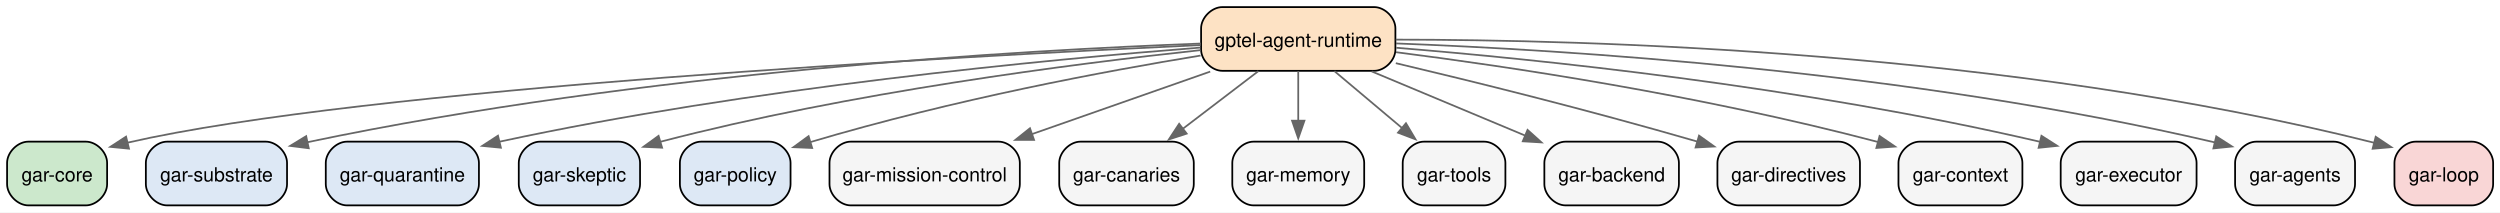
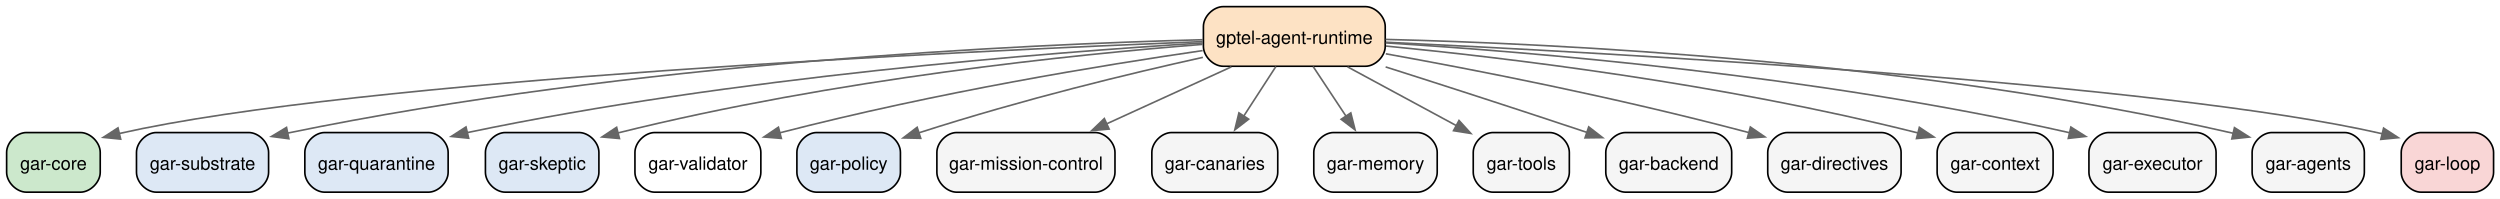
- <svg xmlns="http://www.w3.org/2000/svg" width="1412pt" height="120pt" viewBox="0.00 0.00 1412.00 120.00">
+ <svg xmlns="http://www.w3.org/2000/svg" width="1509pt" height="120pt" viewBox="0.00 0.00 1509.00 120.00">
  <g id="graph0" class="graph" transform="scale(1 1) rotate(0) translate(4 116)">
-     <polygon fill="white" stroke="none" points="-4,4 -4,-116 1408.12,-116 1408.12,4 -4,4" />
+     <polygon fill="white" stroke="none" points="-4,4 -4,-116 1505.12,-116 1505.12,4 -4,4" />
    <g id="node1" class="node">
-       <path fill="#fde2c4" stroke="black" d="M772.12,-112C772.12,-112 686.38,-112 686.38,-112 680.38,-112 674.38,-106 674.38,-100 674.38,-100 674.38,-88 674.38,-88 674.38,-82 680.38,-76 686.38,-76 686.38,-76 772.12,-76 772.12,-76 778.12,-76 784.12,-82 784.12,-88 784.12,-88 784.12,-100 784.12,-100 784.12,-106 778.12,-112 772.12,-112" />
-       <text xml:space="preserve" text-anchor="middle" x="729.25" y="-89.55" font-family="Helvetica,sans-Serif" font-size="11.00">gptel-agent-runtime</text>
+       <path fill="#fde2c4" stroke="black" d="M820.12,-112C820.12,-112 734.38,-112 734.38,-112 728.38,-112 722.38,-106 722.38,-100 722.38,-100 722.38,-88 722.38,-88 722.38,-82 728.38,-76 734.38,-76 734.38,-76 820.12,-76 820.12,-76 826.12,-76 832.12,-82 832.12,-88 832.12,-88 832.12,-100 832.12,-100 832.12,-106 826.12,-112 820.12,-112" />
+       <text xml:space="preserve" text-anchor="middle" x="777.25" y="-89.55" font-family="Helvetica,sans-Serif" font-size="11.00">gptel-agent-runtime</text>
    </g>
    <g id="node2" class="node">
      <path fill="#cce8cc" stroke="black" d="M44.5,-36C44.5,-36 12,-36 12,-36 6,-36 0,-30 0,-24 0,-24 0,-12 0,-12 0,-6 6,0 12,0 12,0 44.5,0 44.5,0 50.5,0 56.5,-6 56.5,-12 56.5,-12 56.5,-24 56.5,-24 56.5,-30 50.5,-36 44.5,-36" />
      <text xml:space="preserve" text-anchor="middle" x="28.25" y="-13.55" font-family="Helvetica,sans-Serif" font-size="11.00">gar-core</text>
    </g>
    <g id="edge1" class="edge">
-       <path fill="none" stroke="#666666" d="M674.04,-90.55C540.45,-84.27 201.64,-66.11 68,-35.42" />
-       <polygon fill="#666666" stroke="#666666" points="68.86,-32.03 58.32,-33.06 67.2,-38.83 68.86,-32.03" />
+       <path fill="none" stroke="#666666" d="M722.03,-90.92C581.4,-85.27 211.38,-68 67.98,-35.41" />
+       <polygon fill="#666666" stroke="#666666" points="68.85,-32.02 58.31,-33.08 67.21,-38.82 68.85,-32.02" />
    </g>
    <g id="node3" class="node">
      <path fill="#dde8f5" stroke="black" d="M146.12,-36C146.12,-36 90.38,-36 90.38,-36 84.38,-36 78.38,-30 78.38,-24 78.38,-24 78.38,-12 78.38,-12 78.38,-6 84.38,0 90.38,0 90.38,0 146.12,0 146.12,0 152.12,0 158.12,-6 158.12,-12 158.12,-12 158.12,-24 158.12,-24 158.12,-30 152.12,-36 146.12,-36" />
      <text xml:space="preserve" text-anchor="middle" x="118.25" y="-13.55" font-family="Helvetica,sans-Serif" font-size="11.00">gar-substrate</text>
    </g>
    <g id="edge2" class="edge">
-       <path fill="none" stroke="#666666" d="M674.17,-91.41C574.99,-87.68 359.9,-75.62 169.45,-35.65" />
-       <polygon fill="#666666" stroke="#666666" points="170.38,-32.27 159.87,-33.6 168.92,-39.11 170.38,-32.27" />
+       <path fill="none" stroke="#666666" d="M722.12,-92.03C616.52,-89.26 378.55,-78.67 169.57,-35.66" />
+       <polygon fill="#666666" stroke="#666666" points="170.37,-32.25 159.86,-33.63 168.94,-39.1 170.37,-32.25" />
    </g>
    <g id="node4" class="node">
      <path fill="#dde8f5" stroke="black" d="M254.5,-36C254.5,-36 192,-36 192,-36 186,-36 180,-30 180,-24 180,-24 180,-12 180,-12 180,-6 186,0 192,0 192,0 254.5,0 254.5,0 260.5,0 266.5,-6 266.5,-12 266.5,-12 266.5,-24 266.5,-24 266.5,-30 260.5,-36 254.5,-36" />
      <text xml:space="preserve" text-anchor="middle" x="223.25" y="-13.55" font-family="Helvetica,sans-Serif" font-size="11.00">gar-quarantine</text>
    </g>
    <g id="edge3" class="edge">
-       <path fill="none" stroke="#666666" d="M673.88,-89.12C588.3,-82.43 419.03,-66.41 278.25,-36 278.13,-35.97 278.02,-35.95 277.9,-35.92" />
-       <polygon fill="#666666" stroke="#666666" points="278.91,-32.57 268.37,-33.6 277.26,-39.37 278.91,-32.57" />
+       <path fill="none" stroke="#666666" d="M722.08,-90.06C629.5,-84.38 437.41,-69.38 278.25,-36 278.13,-35.98 278.02,-35.95 277.9,-35.93" />
+       <polygon fill="#666666" stroke="#666666" points="278.9,-32.57 268.36,-33.64 277.27,-39.37 278.9,-32.57" />
    </g>
    <g id="node5" class="node">
      <path fill="#dde8f5" stroke="black" d="M345.5,-36C345.5,-36 301,-36 301,-36 295,-36 289,-30 289,-24 289,-24 289,-12 289,-12 289,-6 295,0 301,0 301,0 345.5,0 345.5,0 351.5,0 357.5,-6 357.5,-12 357.5,-12 357.5,-24 357.5,-24 357.5,-30 351.5,-36 345.5,-36" />
      <text xml:space="preserve" text-anchor="middle" x="323.25" y="-13.55" font-family="Helvetica,sans-Serif" font-size="11.00">gar-skeptic</text>
    </g>
    <g id="edge4" class="edge">
-       <path fill="none" stroke="#666666" d="M673.97,-87.67C602.7,-80.02 475.32,-63.71 369.25,-36 369.13,-35.97 369.02,-35.94 368.9,-35.91" />
-       <polygon fill="#666666" stroke="#666666" points="369.96,-32.57 359.38,-33.07 367.96,-39.28 369.96,-32.57" />
+       <path fill="none" stroke="#666666" d="M721.92,-89.22C644.76,-83.08 500.58,-68.51 368.96,-35.76" />
+       <polygon fill="#666666" stroke="#666666" points="369.91,-32.39 359.36,-33.33 368.19,-39.18 369.91,-32.39" />
    </g>
    <g id="node6" class="node">
-       <path fill="#dde8f5" stroke="black" d="M430.5,-36C430.5,-36 392,-36 392,-36 386,-36 380,-30 380,-24 380,-24 380,-12 380,-12 380,-6 386,0 392,0 392,0 430.5,0 430.5,0 436.5,0 442.5,-6 442.5,-12 442.5,-12 442.5,-24 442.5,-24 442.5,-30 436.5,-36 430.5,-36" />
-       <text xml:space="preserve" text-anchor="middle" x="411.25" y="-13.55" font-family="Helvetica,sans-Serif" font-size="11.00">gar-policy</text>
+       <path fill="#ffffff" stroke="black" d="M443.25,-36C443.25,-36 391.25,-36 391.25,-36 385.25,-36 379.25,-30 379.25,-24 379.25,-24 379.25,-12 379.25,-12 379.25,-6 385.25,0 391.25,0 391.25,0 443.25,0 443.25,0 449.25,0 455.25,-6 455.25,-12 455.25,-12 455.25,-24 455.25,-24 455.25,-30 449.25,-36 443.25,-36" />
+       <text xml:space="preserve" text-anchor="middle" x="417.25" y="-13.55" font-family="Helvetica,sans-Serif" font-size="11.00">gar-validator</text>
    </g>
    <g id="edge5" class="edge">
-       <path fill="none" stroke="#666666" d="M674.06,-84.63C620.17,-75.78 535.86,-60.15 453.49,-35.7" />
-       <polygon fill="#666666" stroke="#666666" points="454.71,-32.41 444.13,-32.87 452.69,-39.11 454.71,-32.41" />
+       <path fill="none" stroke="#666666" d="M721.92,-85.47C661.61,-76.68 562.22,-60.51 466.63,-35.82" />
+       <polygon fill="#666666" stroke="#666666" points="467.62,-32.46 457.06,-33.31 465.85,-39.23 467.62,-32.46" />
    </g>
    <g id="node7" class="node">
-       <path fill="#f5f5f5" stroke="black" d="M560,-36C560,-36 476.5,-36 476.5,-36 470.5,-36 464.5,-30 464.5,-24 464.5,-24 464.5,-12 464.5,-12 464.5,-6 470.5,0 476.5,0 476.5,0 560,0 560,0 566,0 572,-6 572,-12 572,-12 572,-24 572,-24 572,-30 566,-36 560,-36" />
-       <text xml:space="preserve" text-anchor="middle" x="518.25" y="-13.55" font-family="Helvetica,sans-Serif" font-size="11.00">gar-mission-control</text>
+       <path fill="#dde8f5" stroke="black" d="M527.5,-36C527.5,-36 489,-36 489,-36 483,-36 477,-30 477,-24 477,-24 477,-12 477,-12 477,-6 483,0 489,0 489,0 527.5,0 527.5,0 533.5,0 539.5,-6 539.5,-12 539.5,-12 539.5,-24 539.5,-24 539.5,-30 533.5,-36 527.5,-36" />
+       <text xml:space="preserve" text-anchor="middle" x="508.25" y="-13.55" font-family="Helvetica,sans-Serif" font-size="11.00">gar-policy</text>
    </g>
    <g id="edge6" class="edge">
-       <path fill="none" stroke="#666666" d="M679.51,-75.56C649.3,-64.96 610.53,-51.36 578.57,-40.16" />
-       <polygon fill="#666666" stroke="#666666" points="580.04,-36.96 569.45,-36.96 577.72,-43.57 580.04,-36.96" />
+       <path fill="none" stroke="#666666" d="M722.06,-81.39C678.16,-71.66 615.08,-56.54 550.52,-35.8" />
+       <polygon fill="#666666" stroke="#666666" points="551.76,-32.52 541.16,-32.75 549.59,-39.18 551.76,-32.52" />
    </g>
    <g id="node8" class="node">
-       <path fill="#f5f5f5" stroke="black" d="M658.25,-36C658.25,-36 606.25,-36 606.25,-36 600.25,-36 594.25,-30 594.25,-24 594.25,-24 594.25,-12 594.25,-12 594.25,-6 600.25,0 606.25,0 606.25,0 658.25,0 658.25,0 664.25,0 670.25,-6 670.25,-12 670.25,-12 670.25,-24 670.25,-24 670.25,-30 664.25,-36 658.25,-36" />
-       <text xml:space="preserve" text-anchor="middle" x="632.25" y="-13.55" font-family="Helvetica,sans-Serif" font-size="11.00">gar-canaries</text>
+       <path fill="#f5f5f5" stroke="black" d="M657,-36C657,-36 573.5,-36 573.5,-36 567.5,-36 561.5,-30 561.5,-24 561.5,-24 561.5,-12 561.5,-12 561.5,-6 567.5,0 573.5,0 573.5,0 657,0 657,0 663,0 669,-6 669,-12 669,-12 669,-24 669,-24 669,-30 663,-36 657,-36" />
+       <text xml:space="preserve" text-anchor="middle" x="615.25" y="-13.55" font-family="Helvetica,sans-Serif" font-size="11.00">gar-mission-control</text>
    </g>
    <g id="edge7" class="edge">
-       <path fill="none" stroke="#666666" d="M706.75,-75.84C693.99,-66.1 677.82,-53.76 663.8,-43.07" />
-       <polygon fill="#666666" stroke="#666666" points="666.24,-40.53 656.16,-37.24 661.99,-46.09 666.24,-40.53" />
+       <path fill="none" stroke="#666666" d="M739.27,-75.65C716.78,-65.38 688.07,-52.26 663.93,-41.24" />
+       <polygon fill="#666666" stroke="#666666" points="665.48,-38.1 654.93,-37.13 662.57,-44.46 665.48,-38.1" />
    </g>
    <g id="node9" class="node">
-       <path fill="#f5f5f5" stroke="black" d="M754.5,-36C754.5,-36 704,-36 704,-36 698,-36 692,-30 692,-24 692,-24 692,-12 692,-12 692,-6 698,0 704,0 704,0 754.5,0 754.5,0 760.5,0 766.5,-6 766.5,-12 766.5,-12 766.5,-24 766.5,-24 766.5,-30 760.5,-36 754.5,-36" />
-       <text xml:space="preserve" text-anchor="middle" x="729.25" y="-13.55" font-family="Helvetica,sans-Serif" font-size="11.00">gar-memory</text>
+       <path fill="#f5f5f5" stroke="black" d="M755.25,-36C755.25,-36 703.25,-36 703.25,-36 697.25,-36 691.25,-30 691.25,-24 691.25,-24 691.25,-12 691.25,-12 691.25,-6 697.25,0 703.25,0 703.25,0 755.25,0 755.25,0 761.25,0 767.25,-6 767.25,-12 767.25,-12 767.25,-24 767.25,-24 767.25,-30 761.25,-36 755.25,-36" />
+       <text xml:space="preserve" text-anchor="middle" x="729.25" y="-13.55" font-family="Helvetica,sans-Serif" font-size="11.00">gar-canaries</text>
    </g>
    <g id="edge8" class="edge">
-       <path fill="none" stroke="#666666" d="M729.25,-75.84C729.25,-67.49 729.25,-57.23 729.25,-47.74" />
-       <polygon fill="#666666" stroke="#666666" points="732.75,-47.84 729.25,-37.84 725.75,-47.84 732.75,-47.84" />
+       <path fill="none" stroke="#666666" d="M766.12,-75.84C760.34,-66.93 753.16,-55.86 746.67,-45.85" />
+       <polygon fill="#666666" stroke="#666666" points="749.69,-44.08 741.31,-37.6 743.82,-47.89 749.69,-44.08" />
    </g>
    <g id="node10" class="node">
-       <path fill="#f5f5f5" stroke="black" d="M834.25,-36C834.25,-36 800.25,-36 800.25,-36 794.25,-36 788.25,-30 788.25,-24 788.25,-24 788.25,-12 788.25,-12 788.25,-6 794.25,0 800.25,0 800.25,0 834.25,0 834.25,0 840.25,0 846.25,-6 846.25,-12 846.25,-12 846.25,-24 846.25,-24 846.25,-30 840.25,-36 834.25,-36" />
-       <text xml:space="preserve" text-anchor="middle" x="817.25" y="-13.55" font-family="Helvetica,sans-Serif" font-size="11.00">gar-tools</text>
+       <path fill="#f5f5f5" stroke="black" d="M851.5,-36C851.5,-36 801,-36 801,-36 795,-36 789,-30 789,-24 789,-24 789,-12 789,-12 789,-6 795,0 801,0 801,0 851.5,0 851.5,0 857.5,0 863.5,-6 863.5,-12 863.5,-12 863.5,-24 863.5,-24 863.5,-30 857.5,-36 851.5,-36" />
+       <text xml:space="preserve" text-anchor="middle" x="826.25" y="-13.55" font-family="Helvetica,sans-Serif" font-size="11.00">gar-memory</text>
    </g>
    <g id="edge9" class="edge">
-       <path fill="none" stroke="#666666" d="M749.66,-75.84C761.02,-66.29 775.35,-54.23 787.9,-43.68" />
-       <polygon fill="#666666" stroke="#666666" points="790.09,-46.42 795.49,-37.3 785.58,-41.06 790.09,-46.42" />
+       <path fill="none" stroke="#666666" d="M788.61,-75.84C794.51,-66.93 801.84,-55.86 808.47,-45.85" />
+       <polygon fill="#666666" stroke="#666666" points="811.34,-47.86 813.94,-37.59 805.5,-43.99 811.34,-47.86" />
    </g>
    <g id="node11" class="node">
-       <path fill="#f5f5f5" stroke="black" d="M932.25,-36C932.25,-36 880.25,-36 880.25,-36 874.25,-36 868.25,-30 868.25,-24 868.25,-24 868.25,-12 868.25,-12 868.25,-6 874.25,0 880.25,0 880.25,0 932.25,0 932.25,0 938.25,0 944.25,-6 944.25,-12 944.25,-12 944.25,-24 944.25,-24 944.25,-30 938.25,-36 932.25,-36" />
-       <text xml:space="preserve" text-anchor="middle" x="906.25" y="-13.55" font-family="Helvetica,sans-Serif" font-size="11.00">gar-backend</text>
+       <path fill="#f5f5f5" stroke="black" d="M931.25,-36C931.25,-36 897.25,-36 897.25,-36 891.25,-36 885.25,-30 885.25,-24 885.25,-24 885.25,-12 885.25,-12 885.25,-6 891.25,0 897.25,0 897.25,0 931.25,0 931.25,0 937.25,0 943.25,-6 943.25,-12 943.25,-12 943.25,-24 943.25,-24 943.25,-30 937.25,-36 931.25,-36" />
+       <text xml:space="preserve" text-anchor="middle" x="914.25" y="-13.55" font-family="Helvetica,sans-Serif" font-size="11.00">gar-tools</text>
    </g>
    <g id="edge10" class="edge">
-       <path fill="none" stroke="#666666" d="M770.75,-75.65C796.73,-64.79 830.32,-50.75 857.56,-39.36" />
-       <polygon fill="#666666" stroke="#666666" points="858.76,-42.65 866.64,-35.56 856.06,-36.19 858.76,-42.65" />
+       <path fill="none" stroke="#666666" d="M809.37,-75.65C828.99,-65.05 854.22,-51.42 875.02,-40.19" />
+       <polygon fill="#666666" stroke="#666666" points="876.66,-43.28 883.8,-35.45 873.34,-37.12 876.66,-43.28" />
    </g>
    <g id="node12" class="node">
-       <path fill="#f5f5f5" stroke="black" d="M1034.5,-36C1034.5,-36 978,-36 978,-36 972,-36 966,-30 966,-24 966,-24 966,-12 966,-12 966,-6 972,0 978,0 978,0 1034.5,0 1034.5,0 1040.5,0 1046.5,-6 1046.5,-12 1046.5,-12 1046.5,-24 1046.5,-24 1046.5,-30 1040.5,-36 1034.5,-36" />
-       <text xml:space="preserve" text-anchor="middle" x="1006.25" y="-13.55" font-family="Helvetica,sans-Serif" font-size="11.00">gar-directives</text>
+       <path fill="#f5f5f5" stroke="black" d="M1029.25,-36C1029.25,-36 977.25,-36 977.25,-36 971.25,-36 965.25,-30 965.25,-24 965.25,-24 965.25,-12 965.25,-12 965.25,-6 971.25,0 977.25,0 977.25,0 1029.25,0 1029.25,0 1035.25,0 1041.25,-6 1041.25,-12 1041.25,-12 1041.25,-24 1041.25,-24 1041.25,-30 1035.25,-36 1029.25,-36" />
+       <text xml:space="preserve" text-anchor="middle" x="1003.25" y="-13.55" font-family="Helvetica,sans-Serif" font-size="11.00">gar-backend</text>
    </g>
    <g id="edge11" class="edge">
-       <path fill="none" stroke="#666666" d="M784.36,-80.32C827.89,-70.02 890.36,-54.65 954.9,-35.97" />
-       <polygon fill="#666666" stroke="#666666" points="955.62,-39.41 964.24,-33.25 953.66,-32.69 955.62,-39.41" />
+       <path fill="none" stroke="#666666" d="M832.37,-75.6C864.89,-65.25 907.09,-51.69 954.03,-36.03" />
+       <polygon fill="#666666" stroke="#666666" points="954.95,-39.42 963.32,-32.92 952.73,-32.78 954.95,-39.42" />
    </g>
    <g id="node13" class="node">
-       <path fill="#f5f5f5" stroke="black" d="M1126.25,-36C1126.25,-36 1080.25,-36 1080.25,-36 1074.25,-36 1068.25,-30 1068.25,-24 1068.25,-24 1068.25,-12 1068.25,-12 1068.25,-6 1074.25,0 1080.25,0 1080.25,0 1126.25,0 1126.25,0 1132.25,0 1138.25,-6 1138.25,-12 1138.25,-12 1138.25,-24 1138.25,-24 1138.25,-30 1132.25,-36 1126.25,-36" />
-       <text xml:space="preserve" text-anchor="middle" x="1103.25" y="-13.55" font-family="Helvetica,sans-Serif" font-size="11.00">gar-context</text>
+       <path fill="#f5f5f5" stroke="black" d="M1131.5,-36C1131.5,-36 1075,-36 1075,-36 1069,-36 1063,-30 1063,-24 1063,-24 1063,-12 1063,-12 1063,-6 1069,0 1075,0 1075,0 1131.5,0 1131.5,0 1137.5,0 1143.5,-6 1143.5,-12 1143.5,-12 1143.5,-24 1143.5,-24 1143.5,-30 1137.5,-36 1131.5,-36" />
+       <text xml:space="preserve" text-anchor="middle" x="1103.25" y="-13.55" font-family="Helvetica,sans-Serif" font-size="11.00">gar-directives</text>
    </g>
    <g id="edge12" class="edge">
-       <path fill="none" stroke="#666666" d="M784.47,-86.52C847.89,-78.4 955.06,-62.56 1056.71,-35.8" />
-       <polygon fill="#666666" stroke="#666666" points="1057.58,-39.19 1066.33,-33.22 1055.77,-32.43 1057.58,-39.19" />
+       <path fill="none" stroke="#666666" d="M832.48,-83.52C885.93,-73.91 969.37,-57.75 1051.66,-35.95" />
+       <polygon fill="#666666" stroke="#666666" points="1052.52,-39.34 1061.28,-33.37 1050.71,-32.58 1052.52,-39.34" />
    </g>
    <g id="node14" class="node">
-       <path fill="#f5f5f5" stroke="black" d="M1224.62,-36C1224.62,-36 1171.88,-36 1171.88,-36 1165.88,-36 1159.88,-30 1159.88,-24 1159.88,-24 1159.88,-12 1159.88,-12 1159.88,-6 1165.88,0 1171.88,0 1171.88,0 1224.62,0 1224.62,0 1230.62,0 1236.62,-6 1236.62,-12 1236.62,-12 1236.62,-24 1236.62,-24 1236.62,-30 1230.62,-36 1224.62,-36" />
-       <text xml:space="preserve" text-anchor="middle" x="1198.25" y="-13.55" font-family="Helvetica,sans-Serif" font-size="11.00">gar-executor</text>
+       <path fill="#f5f5f5" stroke="black" d="M1223.25,-36C1223.25,-36 1177.25,-36 1177.25,-36 1171.25,-36 1165.25,-30 1165.25,-24 1165.25,-24 1165.25,-12 1165.25,-12 1165.25,-6 1171.25,0 1177.25,0 1177.25,0 1223.25,0 1223.25,0 1229.25,0 1235.25,-6 1235.25,-12 1235.25,-12 1235.25,-24 1235.25,-24 1235.25,-30 1229.25,-36 1223.25,-36" />
+       <text xml:space="preserve" text-anchor="middle" x="1200.25" y="-13.55" font-family="Helvetica,sans-Serif" font-size="11.00">gar-context</text>
    </g>
    <g id="edge13" class="edge">
-       <path fill="none" stroke="#666666" d="M784.6,-89.02C863.41,-82.58 1012.47,-67.54 1148.4,-35.87" />
-       <polygon fill="#666666" stroke="#666666" points="1149.01,-39.32 1157.94,-33.61 1147.4,-32.51 1149.01,-39.32" />
+       <path fill="none" stroke="#666666" d="M832.58,-88.2C904.53,-81.17 1034.04,-65.86 1153.99,-35.68" />
+       <polygon fill="#666666" stroke="#666666" points="1154.53,-39.15 1163.35,-33.28 1152.8,-32.37 1154.53,-39.15" />
    </g>
    <g id="node15" class="node">
-       <path fill="#f5f5f5" stroke="black" d="M1314.12,-36C1314.12,-36 1270.38,-36 1270.38,-36 1264.38,-36 1258.38,-30 1258.38,-24 1258.38,-24 1258.38,-12 1258.38,-12 1258.38,-6 1264.38,0 1270.38,0 1270.38,0 1314.12,0 1314.12,0 1320.12,0 1326.12,-6 1326.12,-12 1326.12,-12 1326.12,-24 1326.12,-24 1326.12,-30 1320.12,-36 1314.12,-36" />
-       <text xml:space="preserve" text-anchor="middle" x="1292.25" y="-13.55" font-family="Helvetica,sans-Serif" font-size="11.00">gar-agents</text>
+       <path fill="#f5f5f5" stroke="black" d="M1321.62,-36C1321.62,-36 1268.88,-36 1268.88,-36 1262.88,-36 1256.88,-30 1256.88,-24 1256.88,-24 1256.88,-12 1256.88,-12 1256.88,-6 1262.88,0 1268.88,0 1268.88,0 1321.62,0 1321.62,0 1327.62,0 1333.62,-6 1333.62,-12 1333.62,-12 1333.62,-24 1333.62,-24 1333.62,-30 1327.62,-36 1321.62,-36" />
+       <text xml:space="preserve" text-anchor="middle" x="1295.25" y="-13.55" font-family="Helvetica,sans-Serif" font-size="11.00">gar-executor</text>
    </g>
    <g id="edge14" class="edge">
-       <path fill="none" stroke="#666666" d="M784.47,-91.47C878.01,-87.89 1073.42,-76.18 1247,-35.56" />
-       <polygon fill="#666666" stroke="#666666" points="1247.74,-38.98 1256.66,-33.25 1246.12,-32.17 1247.74,-38.98" />
+       <path fill="none" stroke="#666666" d="M832.43,-90.11C918.7,-84.76 1090.71,-70.75 1245.32,-35.86" />
+       <polygon fill="#666666" stroke="#666666" points="1245.98,-39.3 1254.95,-33.65 1244.42,-32.47 1245.98,-39.3" />
    </g>
    <g id="node16" class="node">
-       <path fill="#f9d6d6" stroke="black" d="M1392.12,-36C1392.12,-36 1360.38,-36 1360.38,-36 1354.38,-36 1348.38,-30 1348.38,-24 1348.38,-24 1348.38,-12 1348.38,-12 1348.38,-6 1354.38,0 1360.38,0 1360.38,0 1392.12,0 1392.12,0 1398.12,0 1404.12,-6 1404.12,-12 1404.12,-12 1404.12,-24 1404.12,-24 1404.12,-30 1398.12,-36 1392.12,-36" />
-       <text xml:space="preserve" text-anchor="middle" x="1376.25" y="-13.55" font-family="Helvetica,sans-Serif" font-size="11.00">gar-loop</text>
+       <path fill="#f5f5f5" stroke="black" d="M1411.12,-36C1411.12,-36 1367.38,-36 1367.38,-36 1361.38,-36 1355.38,-30 1355.38,-24 1355.38,-24 1355.38,-12 1355.38,-12 1355.38,-6 1361.38,0 1367.38,0 1367.38,0 1411.12,0 1411.12,0 1417.12,0 1423.12,-6 1423.12,-12 1423.12,-12 1423.12,-24 1423.12,-24 1423.12,-30 1417.12,-36 1411.12,-36" />
+       <text xml:space="preserve" text-anchor="middle" x="1389.25" y="-13.55" font-family="Helvetica,sans-Serif" font-size="11.00">gar-agents</text>
    </g>
    <g id="edge15" class="edge">
-       <path fill="none" stroke="#666666" d="M784.33,-93.62C890.36,-93.58 1129.73,-87.49 1336.99,-35.36" />
-       <polygon fill="#666666" stroke="#666666" points="1337.79,-38.77 1346.61,-32.89 1336.06,-31.98 1337.79,-38.77" />
+       <path fill="none" stroke="#666666" d="M832.37,-92.21C932.67,-89.75 1151.51,-79.66 1343.96,-35.55" />
+       <polygon fill="#666666" stroke="#666666" points="1344.72,-38.96 1353.67,-33.28 1343.13,-32.14 1344.72,-38.96" />
+     </g>
+     <g id="node17" class="node">
+       <path fill="#f9d6d6" stroke="black" d="M1489.12,-36C1489.12,-36 1457.38,-36 1457.38,-36 1451.38,-36 1445.38,-30 1445.38,-24 1445.38,-24 1445.38,-12 1445.38,-12 1445.38,-6 1451.38,0 1457.38,0 1457.38,0 1489.12,0 1489.12,0 1495.12,0 1501.12,-6 1501.12,-12 1501.12,-12 1501.12,-24 1501.12,-24 1501.12,-30 1495.12,-36 1489.12,-36" />
+       <text xml:space="preserve" text-anchor="middle" x="1473.25" y="-13.55" font-family="Helvetica,sans-Serif" font-size="11.00">gar-loop</text>
+     </g>
+     <g id="edge16" class="edge">
+       <path fill="none" stroke="#666666" d="M832.54,-90.51C965.48,-84.16 1301.05,-65.9 1433.99,-35.25" />
+       <polygon fill="#666666" stroke="#666666" points="1434.73,-38.67 1443.61,-32.9 1433.07,-31.87 1434.73,-38.67" />
    </g>
  </g>
</svg>
